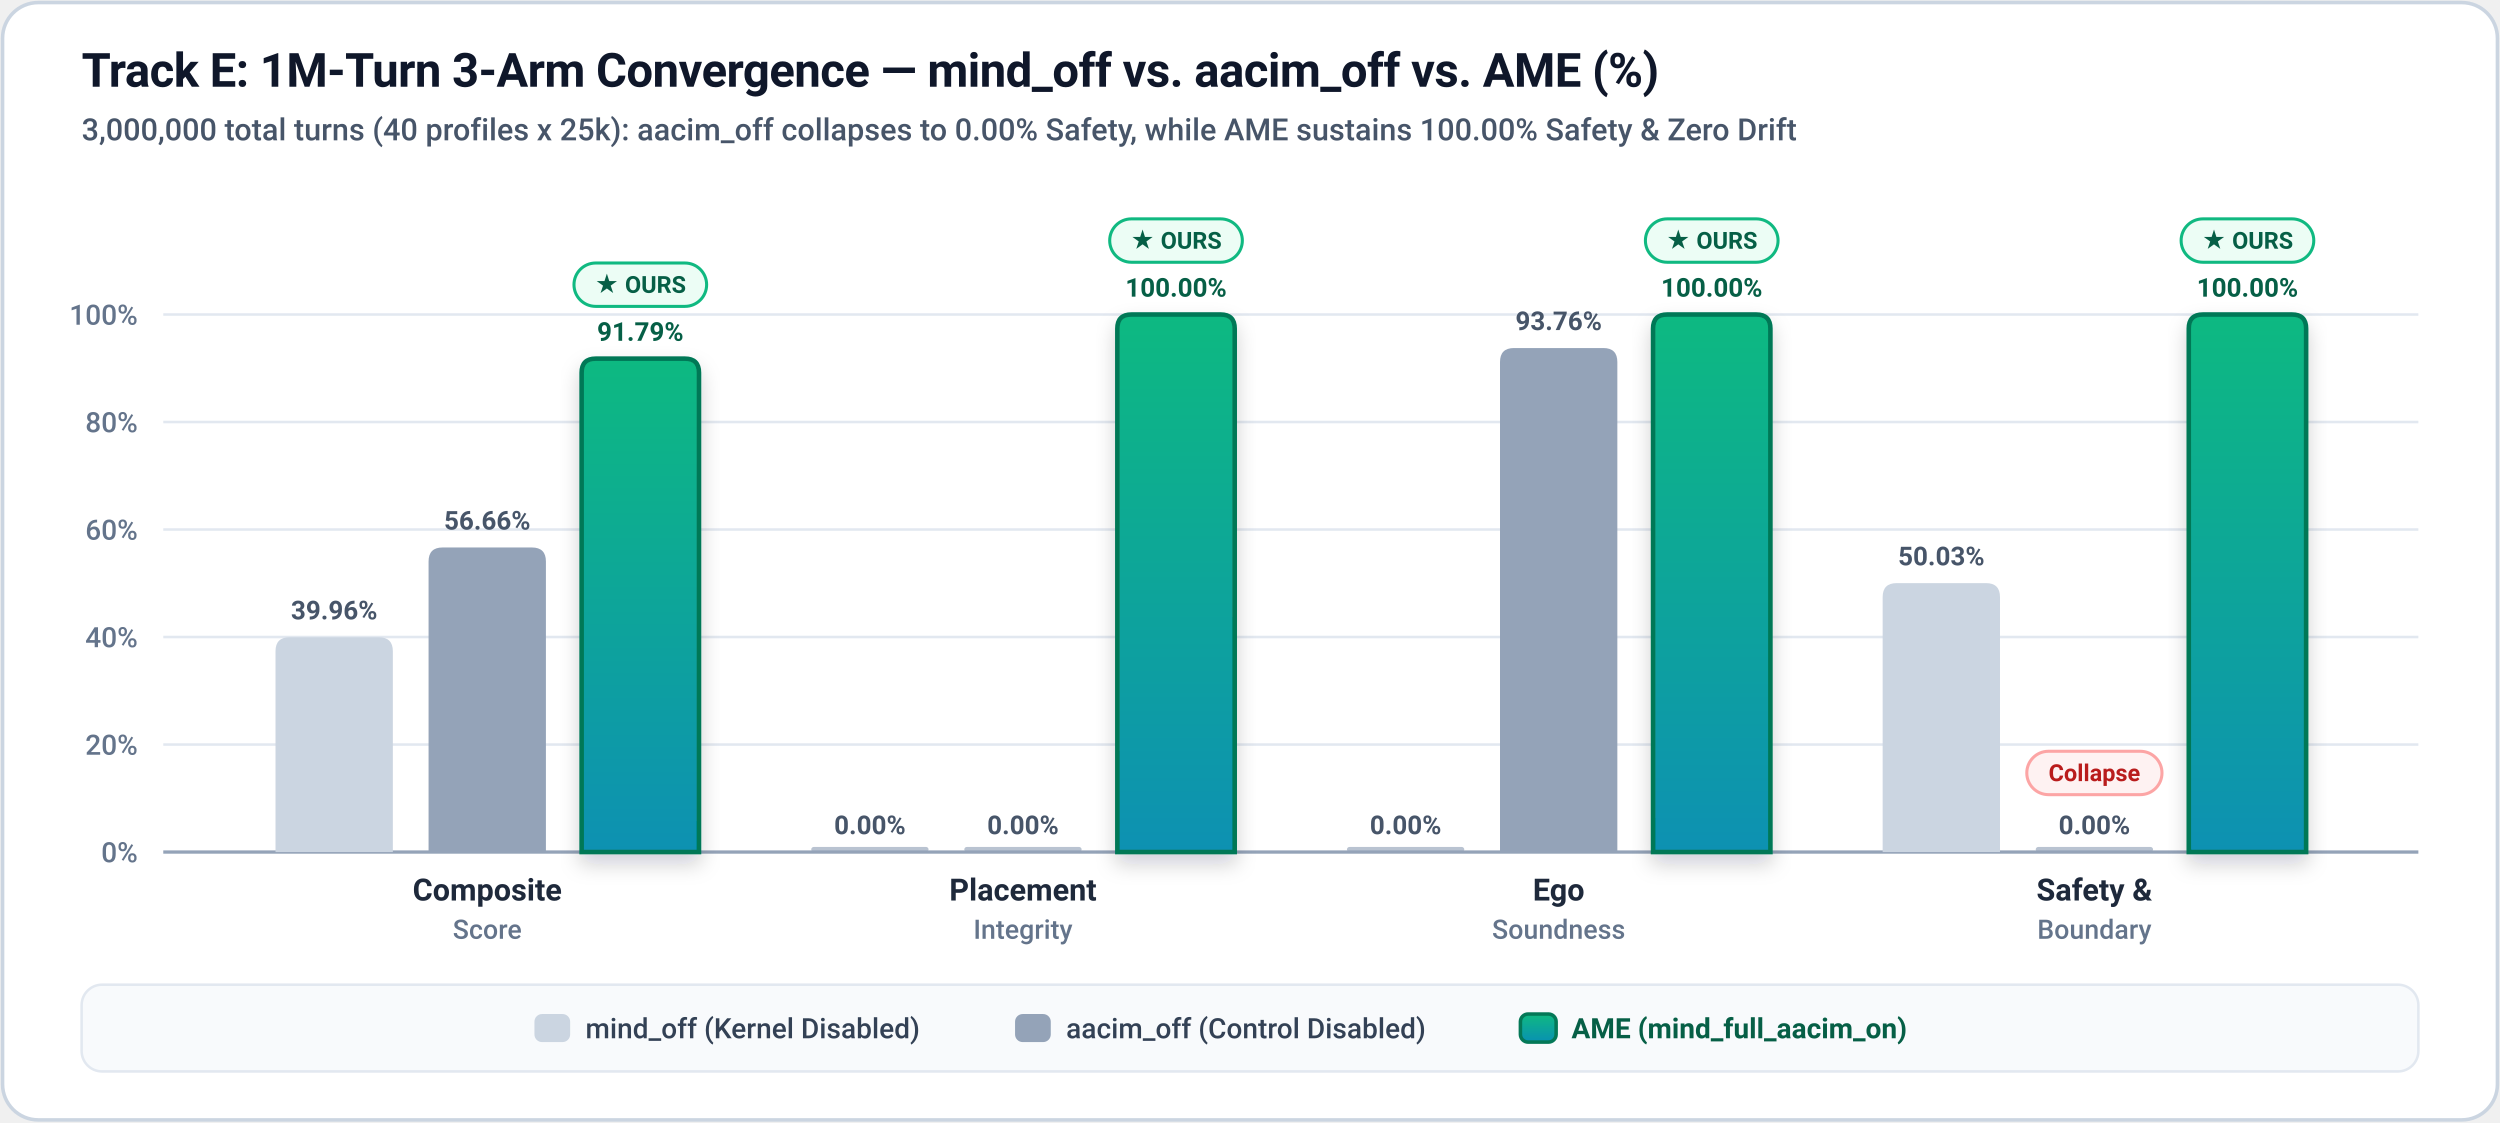
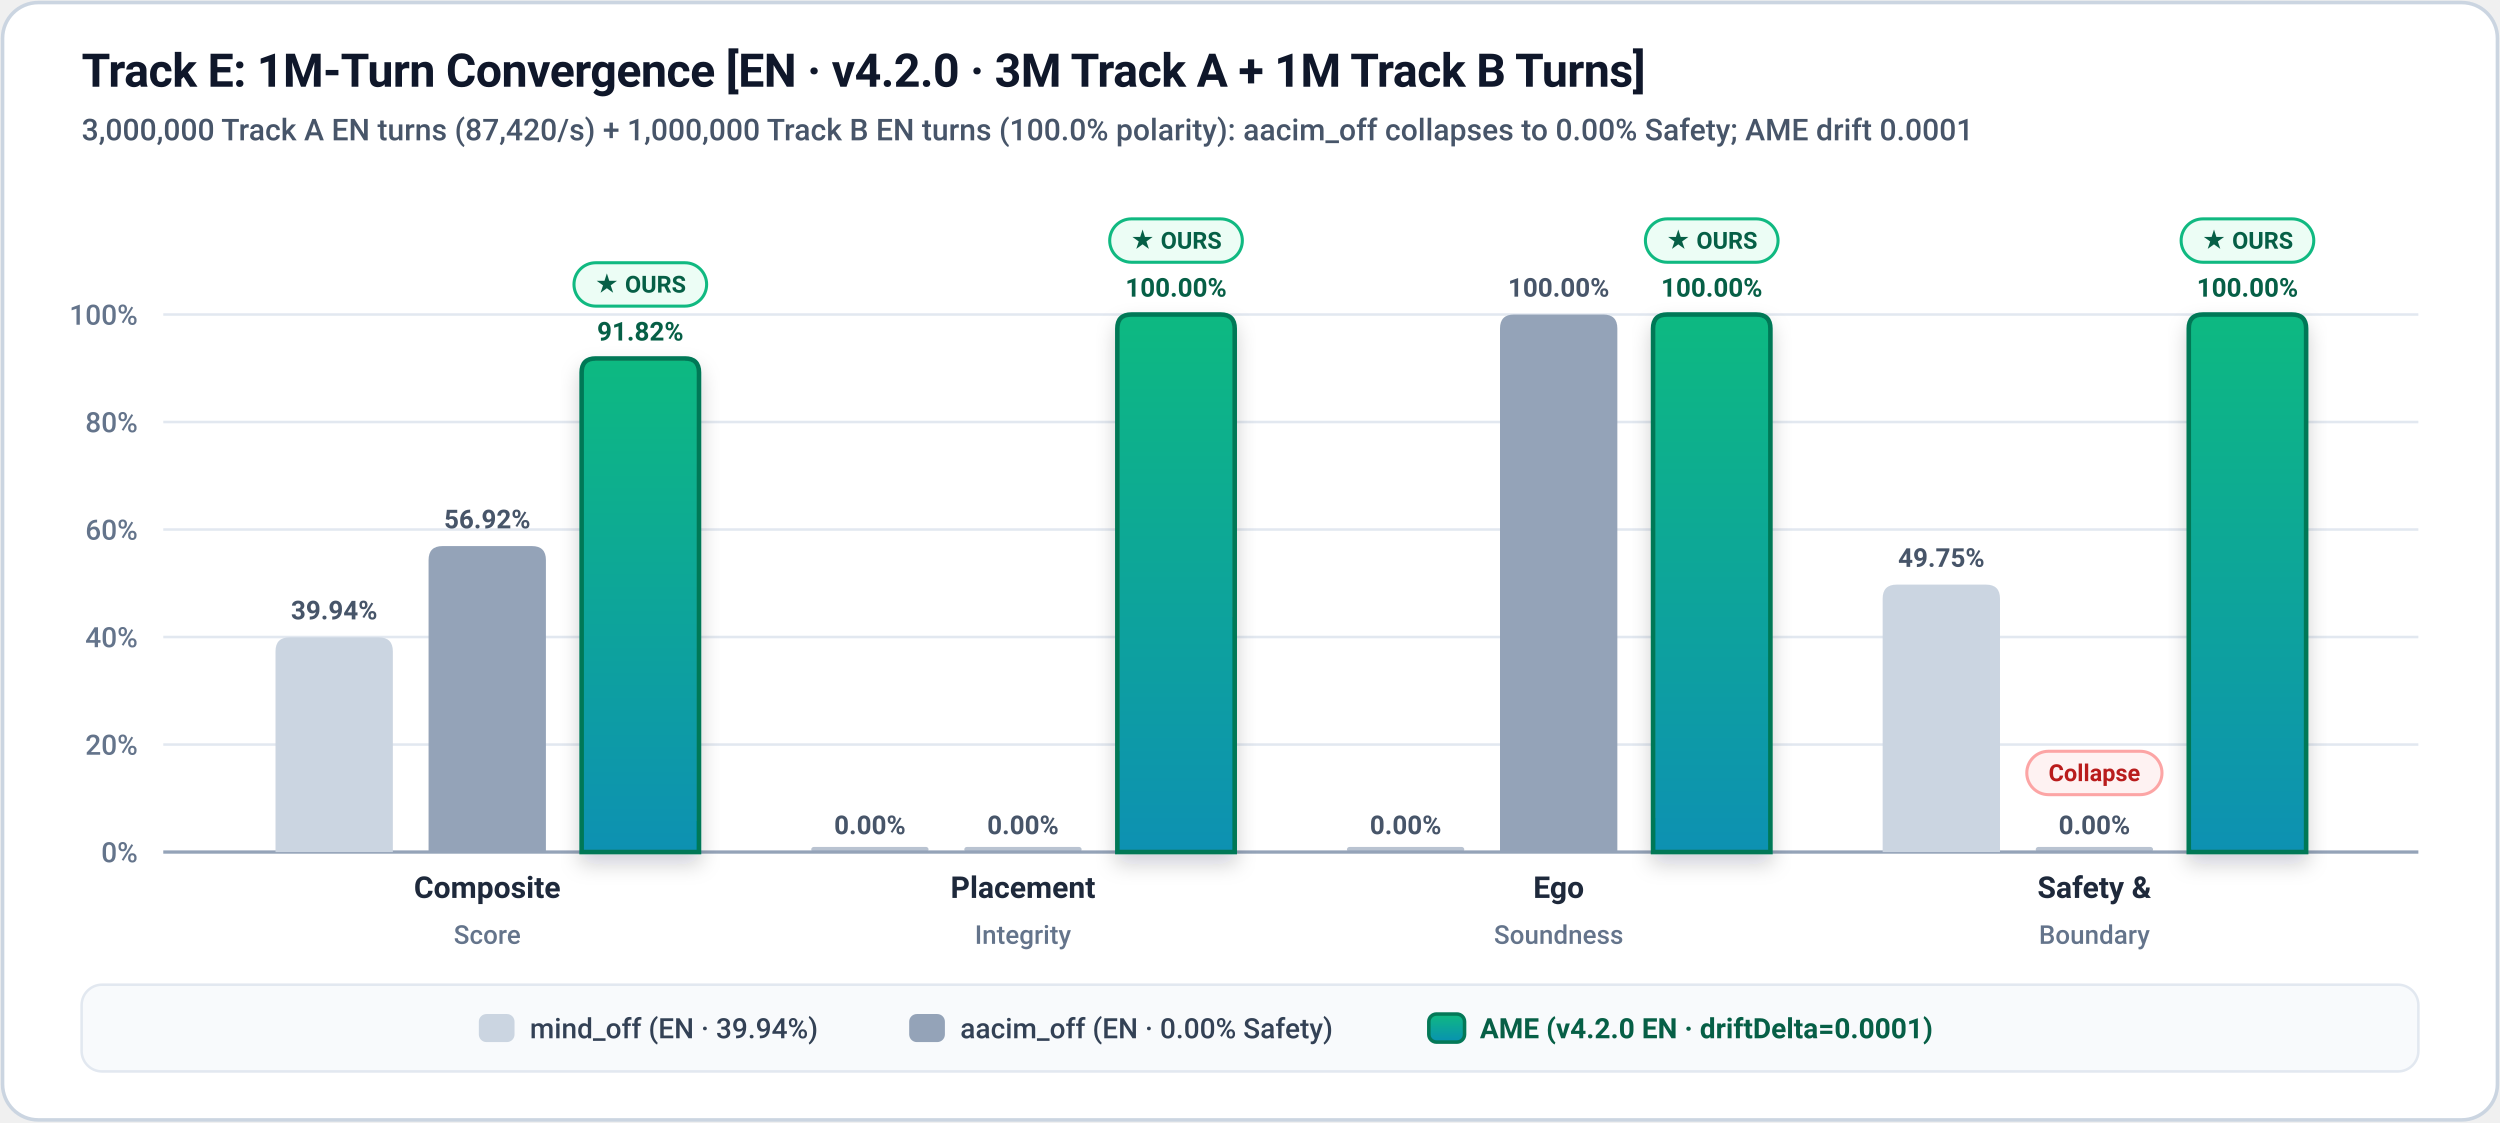
- <svg xmlns="http://www.w3.org/2000/svg" viewBox="0 0 980 440" width="980" height="440" role="img" aria-label="Track E: 1M-Turn 3-Arm Convergence — mind_off vs. aacim_off vs. AME (%)">
+ <svg xmlns="http://www.w3.org/2000/svg" viewBox="0 0 980 440" width="980" height="440" role="img" aria-label="Track E: 1M-Turn Convergence [EN · v4.2.0 · 3M Track A + 1M Track B Turns]">
  <defs>
    <linearGradient id="grad-emerald" x1="0" y1="0" x2="0" y2="1">
      <stop offset="0%" stop-color="#10b981" />
      <stop offset="100%" stop-color="#0891b2" />
    </linearGradient>
    <linearGradient id="grad-coral" x1="0" y1="0" x2="0" y2="1">
      <stop offset="0%" stop-color="#f43f5e" />
      <stop offset="100%" stop-color="#f97316" />
    </linearGradient>
    <filter id="shadow-ame" x="-18%" y="-12%" width="136%" height="132%">
      <feDropShadow dx="0" dy="4" stdDeviation="4" flood-color="#0f172a" flood-opacity="0.18" />
    </filter>
  </defs>
  <style>
    text { font-family: -apple-system, BlinkMacSystemFont, 'Segoe UI', Roboto, Helvetica, Arial, sans-serif; }
    .tabular { font-variant-numeric: tabular-nums; }
  </style>
  <rect x="1" y="1" width="978" height="438" rx="14" fill="#ffffff" stroke="#cbd5e1" stroke-width="1.4" />
-   <text x="32" y="34" font-size="18.5" font-weight="750" fill="#0f172a" letter-spacing="-0.2">Track E: 1M-Turn 3-Arm Convergence — mind_off vs. aacim_off vs. AME (%)</text>
-   <text x="32" y="55" font-size="12" font-weight="450" fill="#475569">3,000,000 total turns (40 profiles x 25k): aacim_off collapses to 0.00% Safety, while AME sustains 100.00% Safety &amp; Zero Drift</text>
+   <text x="32" y="34" font-size="18.2" font-weight="750" fill="#0f172a" letter-spacing="-0.2">Track E: 1M-Turn Convergence [EN · v4.2.0 · 3M Track A + 1M Track B Turns]</text>
+   <text x="32" y="55" font-size="11.8" font-weight="450" fill="#475569">3,000,000 Track A EN turns (87,420/s) + 1,000,000 Track B EN turns (100.0% polarity): aacim_off collapses to 0.00% Safety; AME drift 0.0001</text>
  <line x1="64" y1="334.00" x2="948" y2="334.00" stroke="#94a3b8" stroke-width="1.3" />
  <text x="54" y="338.00" text-anchor="end" font-size="11" font-weight="500" fill="#64748b" class="tabular">0%</text>
  <line x1="64" y1="291.86" x2="948" y2="291.86" stroke="#e2e8f0" stroke-width="1" />
  <text x="54" y="295.86" text-anchor="end" font-size="11" font-weight="500" fill="#64748b" class="tabular">20%</text>
  <line x1="64" y1="249.71" x2="948" y2="249.71" stroke="#e2e8f0" stroke-width="1" />
  <text x="54" y="253.71" text-anchor="end" font-size="11" font-weight="500" fill="#64748b" class="tabular">40%</text>
  <line x1="64" y1="207.57" x2="948" y2="207.57" stroke="#e2e8f0" stroke-width="1" />
  <text x="54" y="211.57" text-anchor="end" font-size="11" font-weight="500" fill="#64748b" class="tabular">60%</text>
  <line x1="64" y1="165.43" x2="948" y2="165.43" stroke="#e2e8f0" stroke-width="1" />
  <text x="54" y="169.43" text-anchor="end" font-size="11" font-weight="500" fill="#64748b" class="tabular">80%</text>
  <line x1="64" y1="123.29" x2="948" y2="123.29" stroke="#e2e8f0" stroke-width="1" />
  <text x="54" y="127.29" text-anchor="end" font-size="11" font-weight="500" fill="#64748b" class="tabular">100%</text>
  <g>
    <g>
-       <path d="M 108.00 334.00 L 108.00 255.30 Q 108.00 249.80 113.50 249.80 L 148.50 249.80 Q 154.00 249.80 154.00 255.30 L 154.00 334.00 Z" fill="#cbd5e1" />
-       <text x="131.0" y="242.8" text-anchor="middle" font-size="10.2" font-weight="600" fill="#475569" class="tabular">39.96%</text>
+       <path d="M 108.00 334.00 L 108.00 255.34 Q 108.00 249.84 113.50 249.84 L 148.50 249.84 Q 154.00 249.84 154.00 255.34 L 154.00 334.00 Z" fill="#cbd5e1" />
+       <text x="131.0" y="242.8" text-anchor="middle" font-size="10.2" font-weight="600" fill="#475569" class="tabular">39.94%</text>
    </g>
    <g>
-       <path d="M 168.00 334.00 L 168.00 220.11 Q 168.00 214.61 173.50 214.61 L 208.50 214.61 Q 214.00 214.61 214.00 220.11 L 214.00 334.00 Z" fill="#94a3b8" />
-       <text x="191.0" y="207.6" text-anchor="middle" font-size="10.2" font-weight="600" fill="#475569" class="tabular">56.66%</text>
+       <path d="M 168.00 334.00 L 168.00 219.56 Q 168.00 214.06 173.50 214.06 L 208.50 214.06 Q 214.00 214.06 214.00 219.56 L 214.00 334.00 Z" fill="#94a3b8" />
+       <text x="191.0" y="207.1" text-anchor="middle" font-size="10.2" font-weight="600" fill="#475569" class="tabular">56.92%</text>
    </g>
    <g>
-       <path d="M 228.00 334.00 L 228.00 146.09 Q 228.00 140.59 233.50 140.59 L 268.50 140.59 Q 274.00 140.59 274.00 146.09 L 274.00 334.00 Z" fill="url(#grad-emerald)" stroke="#047857" stroke-width="1.8" filter="url(#shadow-ame)" />
-       <text x="251.0" y="133.6" text-anchor="middle" font-size="10.2" font-weight="750" fill="#065f46" class="tabular">91.79%</text>
+       <path d="M 228.00 334.00 L 228.00 146.02 Q 228.00 140.52 233.50 140.52 L 268.50 140.52 Q 274.00 140.52 274.00 146.02 L 274.00 334.00 Z" fill="url(#grad-emerald)" stroke="#047857" stroke-width="1.8" filter="url(#shadow-ame)" />
+       <text x="251.0" y="133.5" text-anchor="middle" font-size="10.2" font-weight="750" fill="#065f46" class="tabular">91.82%</text>
      <g>
-         <rect x="225.0" y="103.1" width="52.0" height="17" rx="8.5" fill="#ecfdf5" stroke="#10b981" stroke-width="1.2" />
-         <text x="251.0" y="114.8" text-anchor="middle" font-size="9.2" font-weight="700" fill="#065f46" class="tabular">★ OURS</text>
+         <rect x="225.0" y="103.0" width="52.0" height="17" rx="8.5" fill="#ecfdf5" stroke="#10b981" stroke-width="1.2" />
+         <text x="251.0" y="114.7" text-anchor="middle" font-size="9.2" font-weight="700" fill="#065f46" class="tabular">★ OURS</text>
      </g>
    </g>
-     <text x="191.0" y="353" text-anchor="middle" font-size="12" font-weight="700" fill="#1e293b">Composite</text>
-     <text x="191.0" y="368" text-anchor="middle" font-size="10.5" font-weight="500" fill="#64748b">Score</text>
+     <text x="191.0" y="352" text-anchor="middle" font-size="11.8" font-weight="700" fill="#1e293b">Composite</text>
+     <text x="191.0" y="370" text-anchor="middle" font-size="10.2" font-weight="500" fill="#64748b">Score</text>
  </g>
  <g>
    <g>
      <rect x="318.00" y="332.00" width="46.00" height="2" rx="1" fill="#94a3b8" opacity="0.65" />
      <text x="341.0" y="327.0" text-anchor="middle" font-size="10.2" font-weight="600" fill="#475569" class="tabular">0.00%</text>
    </g>
    <g>
      <rect x="378.00" y="332.00" width="46.00" height="2" rx="1" fill="#94a3b8" opacity="0.65" />
      <text x="401.0" y="327.0" text-anchor="middle" font-size="10.2" font-weight="600" fill="#475569" class="tabular">0.00%</text>
    </g>
    <g>
      <path d="M 438.00 334.00 L 438.00 128.79 Q 438.00 123.29 443.50 123.29 L 478.50 123.29 Q 484.00 123.29 484.00 128.79 L 484.00 334.00 Z" fill="url(#grad-emerald)" stroke="#047857" stroke-width="1.8" filter="url(#shadow-ame)" />
      <text x="461.0" y="116.3" text-anchor="middle" font-size="10.2" font-weight="750" fill="#065f46" class="tabular">100.00%</text>
      <g>
        <rect x="435.0" y="85.8" width="52.0" height="17" rx="8.5" fill="#ecfdf5" stroke="#10b981" stroke-width="1.2" />
        <text x="461.0" y="97.5" text-anchor="middle" font-size="9.2" font-weight="700" fill="#065f46" class="tabular">★ OURS</text>
      </g>
    </g>
-     <text x="401.0" y="353" text-anchor="middle" font-size="12" font-weight="700" fill="#1e293b">Placement</text>
-     <text x="401.0" y="368" text-anchor="middle" font-size="10.5" font-weight="500" fill="#64748b">Integrity</text>
+     <text x="401.0" y="352" text-anchor="middle" font-size="11.8" font-weight="700" fill="#1e293b">Placement</text>
+     <text x="401.0" y="370" text-anchor="middle" font-size="10.2" font-weight="500" fill="#64748b">Integrity</text>
  </g>
  <g>
    <g>
      <rect x="528.00" y="332.00" width="46.00" height="2" rx="1" fill="#94a3b8" opacity="0.65" />
      <text x="551.0" y="327.0" text-anchor="middle" font-size="10.2" font-weight="600" fill="#475569" class="tabular">0.00%</text>
    </g>
    <g>
-       <path d="M 588.00 334.00 L 588.00 141.93 Q 588.00 136.43 593.50 136.43 L 628.50 136.43 Q 634.00 136.43 634.00 141.93 L 634.00 334.00 Z" fill="#94a3b8" />
-       <text x="611.0" y="129.4" text-anchor="middle" font-size="10.2" font-weight="600" fill="#475569" class="tabular">93.76%</text>
+       <path d="M 588.00 334.00 L 588.00 128.79 Q 588.00 123.29 593.50 123.29 L 628.50 123.29 Q 634.00 123.29 634.00 128.79 L 634.00 334.00 Z" fill="#94a3b8" />
+       <text x="611.0" y="116.3" text-anchor="middle" font-size="10.2" font-weight="600" fill="#475569" class="tabular">100.00%</text>
    </g>
    <g>
      <path d="M 648.00 334.00 L 648.00 128.79 Q 648.00 123.29 653.50 123.29 L 688.50 123.29 Q 694.00 123.29 694.00 128.79 L 694.00 334.00 Z" fill="url(#grad-emerald)" stroke="#047857" stroke-width="1.8" filter="url(#shadow-ame)" />
      <text x="671.0" y="116.3" text-anchor="middle" font-size="10.2" font-weight="750" fill="#065f46" class="tabular">100.00%</text>
      <g>
        <rect x="645.0" y="85.8" width="52.0" height="17" rx="8.5" fill="#ecfdf5" stroke="#10b981" stroke-width="1.2" />
        <text x="671.0" y="97.5" text-anchor="middle" font-size="9.2" font-weight="700" fill="#065f46" class="tabular">★ OURS</text>
      </g>
    </g>
-     <text x="611.0" y="353" text-anchor="middle" font-size="12" font-weight="700" fill="#1e293b">Ego</text>
-     <text x="611.0" y="368" text-anchor="middle" font-size="10.5" font-weight="500" fill="#64748b">Soundness</text>
+     <text x="611.0" y="352" text-anchor="middle" font-size="11.8" font-weight="700" fill="#1e293b">Ego</text>
+     <text x="611.0" y="370" text-anchor="middle" font-size="10.2" font-weight="500" fill="#64748b">Soundness</text>
  </g>
  <g>
    <g>
-       <path d="M 738.00 334.00 L 738.00 234.08 Q 738.00 228.58 743.50 228.58 L 778.50 228.58 Q 784.00 228.58 784.00 234.08 L 784.00 334.00 Z" fill="#cbd5e1" />
-       <text x="761.0" y="221.6" text-anchor="middle" font-size="10.2" font-weight="600" fill="#475569" class="tabular">50.03%</text>
+       <path d="M 738.00 334.00 L 738.00 234.67 Q 738.00 229.17 743.50 229.17 L 778.50 229.17 Q 784.00 229.17 784.00 234.67 L 784.00 334.00 Z" fill="#cbd5e1" />
+       <text x="761.0" y="222.2" text-anchor="middle" font-size="10.2" font-weight="600" fill="#475569" class="tabular">49.75%</text>
    </g>
    <g>
      <rect x="798.00" y="332.00" width="46.00" height="2" rx="1" fill="#94a3b8" opacity="0.65" />
      <text x="821.0" y="327.0" text-anchor="middle" font-size="10.2" font-weight="600" fill="#475569" class="tabular">0.00%</text>
      <g>
        <rect x="794.5" y="294.5" width="53.0" height="17" rx="8.5" fill="#fef2f2" stroke="#fca5a5" stroke-width="1.2" />
        <text x="821.0" y="306.2" text-anchor="middle" font-size="9.2" font-weight="700" fill="#b91c1c" class="tabular">Collapse</text>
      </g>
    </g>
    <g>
      <path d="M 858.00 334.00 L 858.00 128.79 Q 858.00 123.29 863.50 123.29 L 898.50 123.29 Q 904.00 123.29 904.00 128.79 L 904.00 334.00 Z" fill="url(#grad-emerald)" stroke="#047857" stroke-width="1.8" filter="url(#shadow-ame)" />
      <text x="881.0" y="116.3" text-anchor="middle" font-size="10.2" font-weight="750" fill="#065f46" class="tabular">100.00%</text>
      <g>
        <rect x="855.0" y="85.8" width="52.0" height="17" rx="8.5" fill="#ecfdf5" stroke="#10b981" stroke-width="1.2" />
        <text x="881.0" y="97.5" text-anchor="middle" font-size="9.2" font-weight="700" fill="#065f46" class="tabular">★ OURS</text>
      </g>
    </g>
-     <text x="821.0" y="353" text-anchor="middle" font-size="12" font-weight="700" fill="#1e293b">Safety &amp;</text>
-     <text x="821.0" y="368" text-anchor="middle" font-size="10.5" font-weight="500" fill="#64748b">Boundary</text>
+     <text x="821.0" y="352" text-anchor="middle" font-size="11.8" font-weight="700" fill="#1e293b">Safety &amp;</text>
+     <text x="821.0" y="370" text-anchor="middle" font-size="10.2" font-weight="500" fill="#64748b">Boundary</text>
  </g>
  <g>
    <rect x="32" y="386" width="916" height="34" rx="8" fill="#f8fafc" stroke="#e2e8f0" stroke-width="1" />
-     <rect x="209.5" y="397.5" width="14" height="11" rx="3" fill="#cbd5e1" />
-     <text x="229.5" y="407.0" font-size="11" font-weight="500" fill="#334155">mind_off (Kernel Disabled)</text>
-     <rect x="397.9" y="397.5" width="14" height="11" rx="3" fill="#94a3b8" />
-     <text x="417.9" y="407.0" font-size="11" font-weight="500" fill="#334155">aacim_off (Control Disabled)</text>
-     <rect x="596.0" y="397.5" width="14" height="11" rx="3" fill="url(#grad-emerald)" stroke="#047857" stroke-width="1.4" />
-     <text x="616.0" y="407.0" font-size="11" font-weight="700" fill="#065f46">AME (mind_full_aacim_on)</text>
+     <rect x="187.7" y="397.5" width="14" height="11" rx="3" fill="#cbd5e1" />
+     <text x="207.7" y="407.0" font-size="11" font-weight="500" fill="#334155">mind_off (EN · 39.94%)</text>
+     <rect x="356.4" y="397.5" width="14" height="11" rx="3" fill="#94a3b8" />
+     <text x="376.4" y="407.0" font-size="11" font-weight="500" fill="#334155">aacim_off (EN · 0.00% Safety)</text>
+     <rect x="560.1" y="397.5" width="14" height="11" rx="3" fill="url(#grad-emerald)" stroke="#047857" stroke-width="1.4" />
+     <text x="580.1" y="407.0" font-size="11" font-weight="700" fill="#065f46">AME (v4.2.0 EN · driftDelta=0.0001)</text>
  </g>
</svg>
